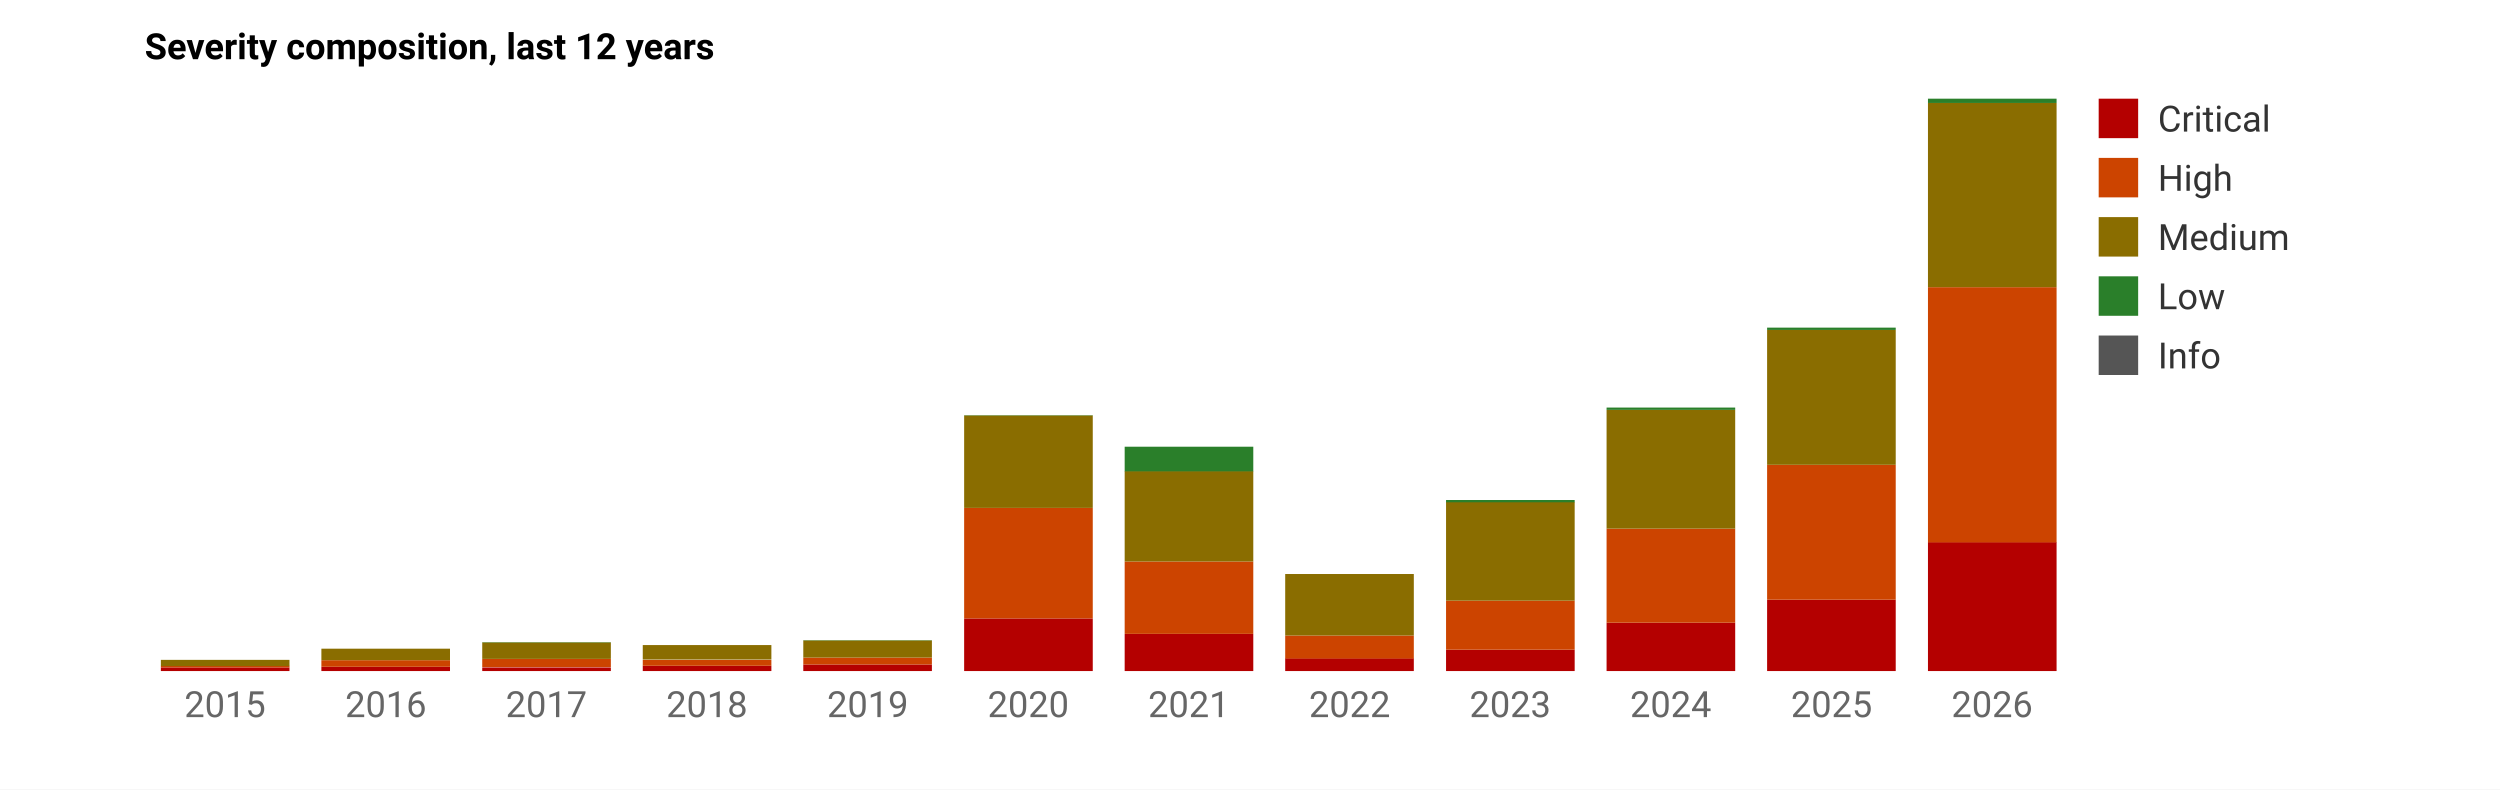
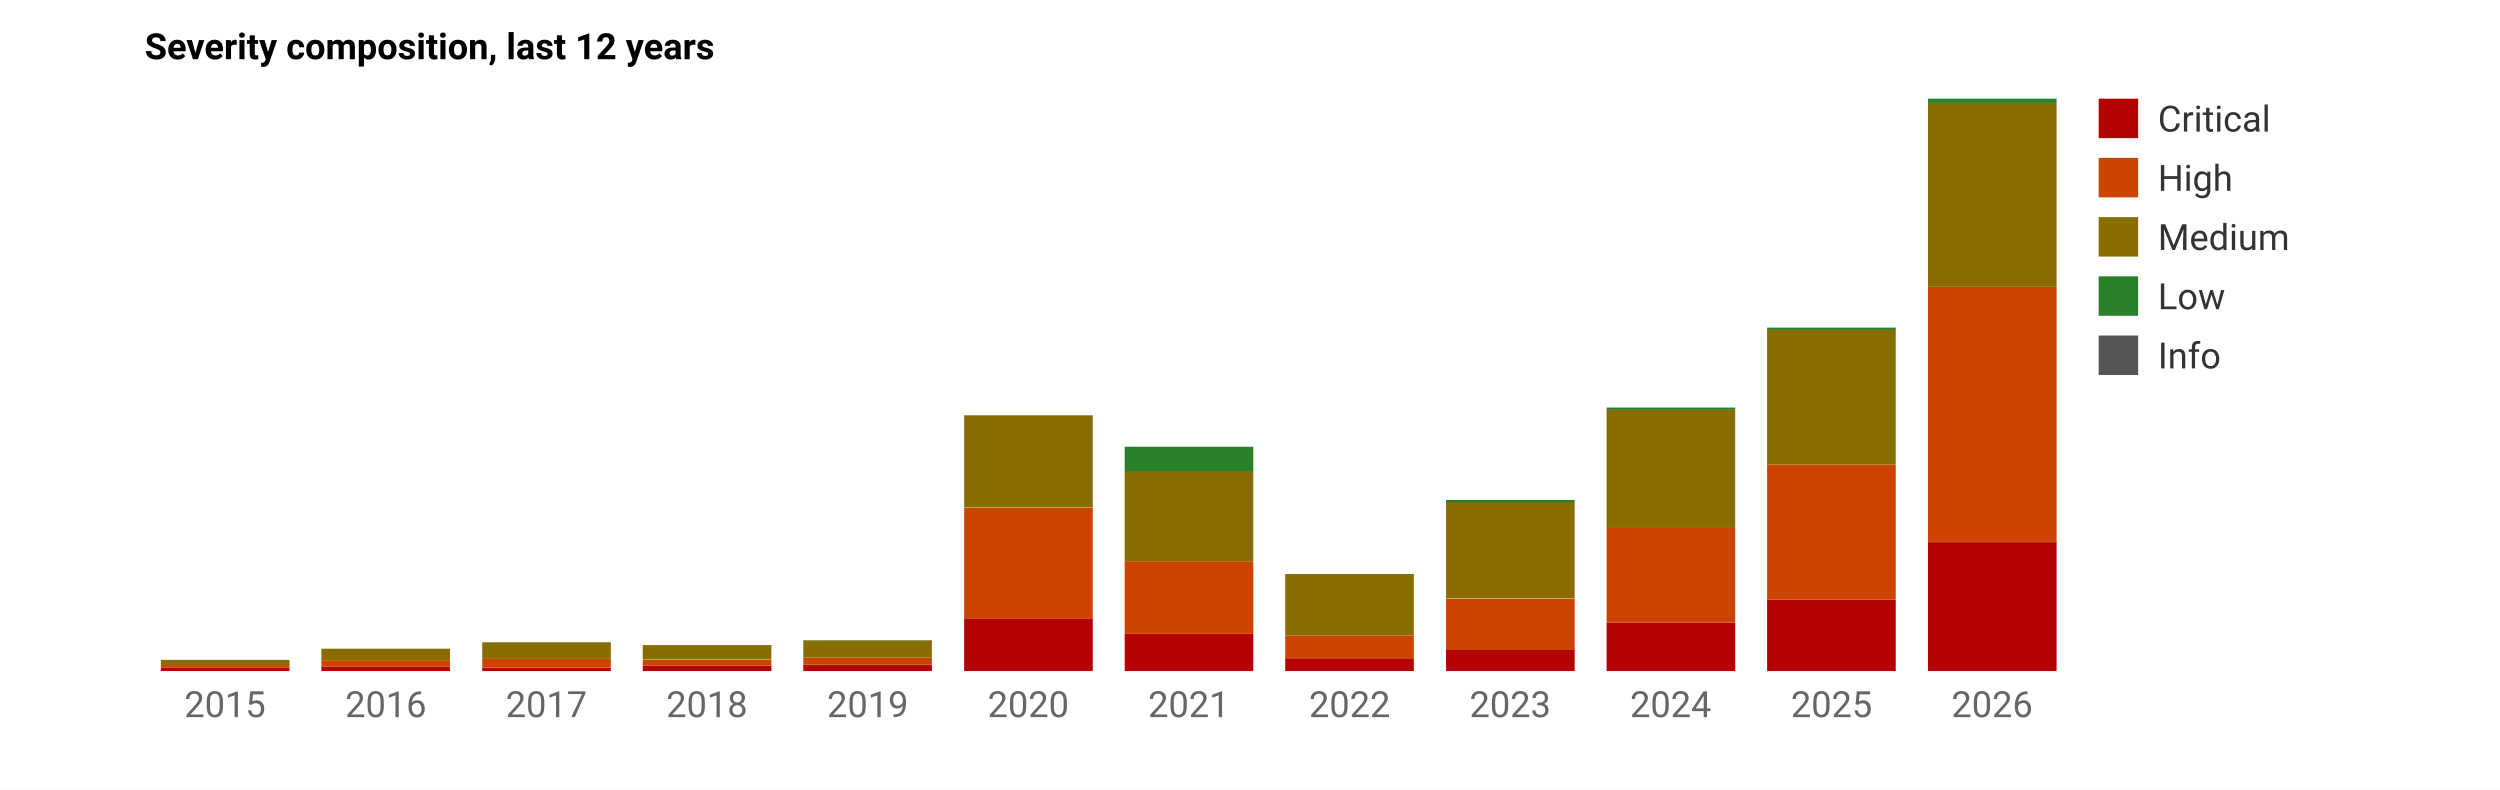
<svg xmlns="http://www.w3.org/2000/svg" viewBox="0 0 760 240" role="img" aria-label="Severity composition per year" font-family="system-ui,-apple-system,Segoe UI,Roboto,sans-serif" font-size="11">
  <rect x="0" y="0" width="100%" height="100%" fill="white" />
  <text x="44" y="18" font-weight="600">Severity composition, last 12 years</text>
  <rect x="48.9" y="202.9" width="39.1" height="1.1" fill="#b40000" />
  <rect x="48.9" y="202.4" width="39.1" height="0.5" fill="#cc4400" />
  <rect x="48.9" y="200.6" width="39.1" height="1.9" fill="#8a6d00" />
  <text x="68.4" y="218" text-anchor="middle" fill="#666">2015</text>
  <rect x="97.7" y="202.7" width="39.1" height="1.3" fill="#b40000" />
  <rect x="97.7" y="200.7" width="39.1" height="2.0" fill="#cc4400" />
  <rect x="97.7" y="197.2" width="39.1" height="3.5" fill="#8a6d00" />
  <text x="117.3" y="218" text-anchor="middle" fill="#666">2016</text>
  <rect x="146.6" y="202.9" width="39.1" height="1.1" fill="#b40000" />
  <rect x="146.6" y="200.3" width="39.1" height="2.5" fill="#cc4400" />
  <rect x="146.6" y="195.3" width="39.1" height="5.0" fill="#8a6d00" />
  <rect x="146.6" y="195.2" width="39.1" height="0.1" fill="#2a7f2a" />
  <text x="166.1" y="218" text-anchor="middle" fill="#666">2017</text>
  <rect x="195.4" y="202.4" width="39.1" height="1.6" fill="#b40000" />
  <rect x="195.4" y="200.6" width="39.1" height="1.8" fill="#cc4400" />
  <rect x="195.4" y="196.1" width="39.1" height="4.4" fill="#8a6d00" />
  <text x="214.9" y="218" text-anchor="middle" fill="#666">2018</text>
  <rect x="244.2" y="202.0" width="39.1" height="2.0" fill="#b40000" />
  <rect x="244.2" y="199.9" width="39.1" height="2.1" fill="#cc4400" />
  <rect x="244.2" y="194.7" width="39.1" height="5.2" fill="#8a6d00" />
  <rect x="244.2" y="194.7" width="39.1" height="0.1" fill="#2a7f2a" />
  <text x="263.8" y="218" text-anchor="middle" fill="#666">2019</text>
  <rect x="293.1" y="188.0" width="39.1" height="16.0" fill="#b40000" />
-   <rect x="293.1" y="154.4" width="39.1" height="33.6" fill="#cc4400" />
-   <rect x="293.1" y="126.3" width="39.1" height="28.1" fill="#8a6d00" />
+   <rect x="293.1" y="154.4" width="39.1" height="33.7" fill="#cc4400" />
+   <rect x="293.1" y="126.3" width="39.1" height="28.0" fill="#8a6d00" />
  <rect x="293.1" y="126.3" width="39.1" height="0.1" fill="#2a7f2a" />
  <text x="312.6" y="218" text-anchor="middle" fill="#666">2020</text>
  <rect x="341.9" y="192.7" width="39.1" height="11.3" fill="#b40000" />
-   <rect x="341.9" y="170.7" width="39.1" height="22.0" fill="#cc4400" />
-   <rect x="341.9" y="143.2" width="39.1" height="27.5" fill="#8a6d00" />
+   <rect x="341.9" y="170.6" width="39.1" height="22.1" fill="#cc4400" />
+   <rect x="341.9" y="143.2" width="39.1" height="27.4" fill="#8a6d00" />
  <rect x="341.9" y="135.8" width="39.1" height="7.5" fill="#2a7f2a" />
  <text x="361.4" y="218" text-anchor="middle" fill="#666">2021</text>
  <rect x="390.7" y="200.1" width="39.1" height="3.9" fill="#b40000" />
  <rect x="390.7" y="193.2" width="39.1" height="7.0" fill="#cc4400" />
  <rect x="390.7" y="174.5" width="39.1" height="18.7" fill="#8a6d00" />
  <text x="410.3" y="218" text-anchor="middle" fill="#666">2022</text>
  <rect x="439.6" y="197.5" width="39.1" height="6.5" fill="#b40000" />
-   <rect x="439.6" y="182.6" width="39.1" height="14.9" fill="#cc4400" />
-   <rect x="439.6" y="152.6" width="39.1" height="30.0" fill="#8a6d00" />
+   <rect x="439.6" y="182.0" width="39.1" height="15.6" fill="#cc4400" />
+   <rect x="439.6" y="152.6" width="39.1" height="29.3" fill="#8a6d00" />
  <rect x="439.6" y="152.0" width="39.1" height="0.7" fill="#2a7f2a" />
  <text x="459.1" y="218" text-anchor="middle" fill="#666">2023</text>
  <rect x="488.4" y="189.3" width="39.1" height="14.7" fill="#b40000" />
-   <rect x="488.4" y="160.7" width="39.1" height="28.6" fill="#cc4400" />
-   <rect x="488.4" y="124.6" width="39.1" height="36.1" fill="#8a6d00" />
+   <rect x="488.4" y="160.5" width="39.1" height="28.8" fill="#cc4400" />
+   <rect x="488.4" y="124.6" width="39.1" height="35.9" fill="#8a6d00" />
  <rect x="488.4" y="123.9" width="39.1" height="0.7" fill="#2a7f2a" />
  <text x="507.9" y="218" text-anchor="middle" fill="#666">2024</text>
  <rect x="537.2" y="182.3" width="39.1" height="21.7" fill="#b40000" />
-   <rect x="537.2" y="141.3" width="39.1" height="41.0" fill="#cc4400" />
-   <rect x="537.2" y="100.3" width="39.1" height="41.0" fill="#8a6d00" />
+   <rect x="537.2" y="141.2" width="39.1" height="41.1" fill="#cc4400" />
+   <rect x="537.2" y="100.3" width="39.1" height="40.9" fill="#8a6d00" />
  <rect x="537.2" y="99.6" width="39.1" height="0.7" fill="#2a7f2a" />
  <text x="556.8" y="218" text-anchor="middle" fill="#666">2025</text>
  <rect x="586.1" y="164.8" width="39.1" height="39.2" fill="#b40000" />
-   <rect x="586.1" y="87.3" width="39.1" height="77.6" fill="#cc4400" />
-   <rect x="586.1" y="31.3" width="39.1" height="56.0" fill="#8a6d00" />
+   <rect x="586.1" y="87.2" width="39.1" height="77.7" fill="#cc4400" />
+   <rect x="586.1" y="31.3" width="39.1" height="55.9" fill="#8a6d00" />
  <rect x="586.1" y="30.0" width="39.1" height="1.3" fill="#2a7f2a" />
  <text x="605.6" y="218" text-anchor="middle" fill="#666">2026</text>
  <rect x="638" y="30" width="12" height="12" fill="#b40000" />
  <text x="656" y="40" fill="#333">Critical</text>
  <rect x="638" y="48" width="12" height="12" fill="#cc4400" />
  <text x="656" y="58" fill="#333">High</text>
  <rect x="638" y="66" width="12" height="12" fill="#8a6d00" />
  <text x="656" y="76" fill="#333">Medium</text>
  <rect x="638" y="84" width="12" height="12" fill="#2a7f2a" />
  <text x="656" y="94" fill="#333">Low</text>
  <rect x="638" y="102" width="12" height="12" fill="#555555" />
  <text x="656" y="112" fill="#333">Info</text>
</svg>
